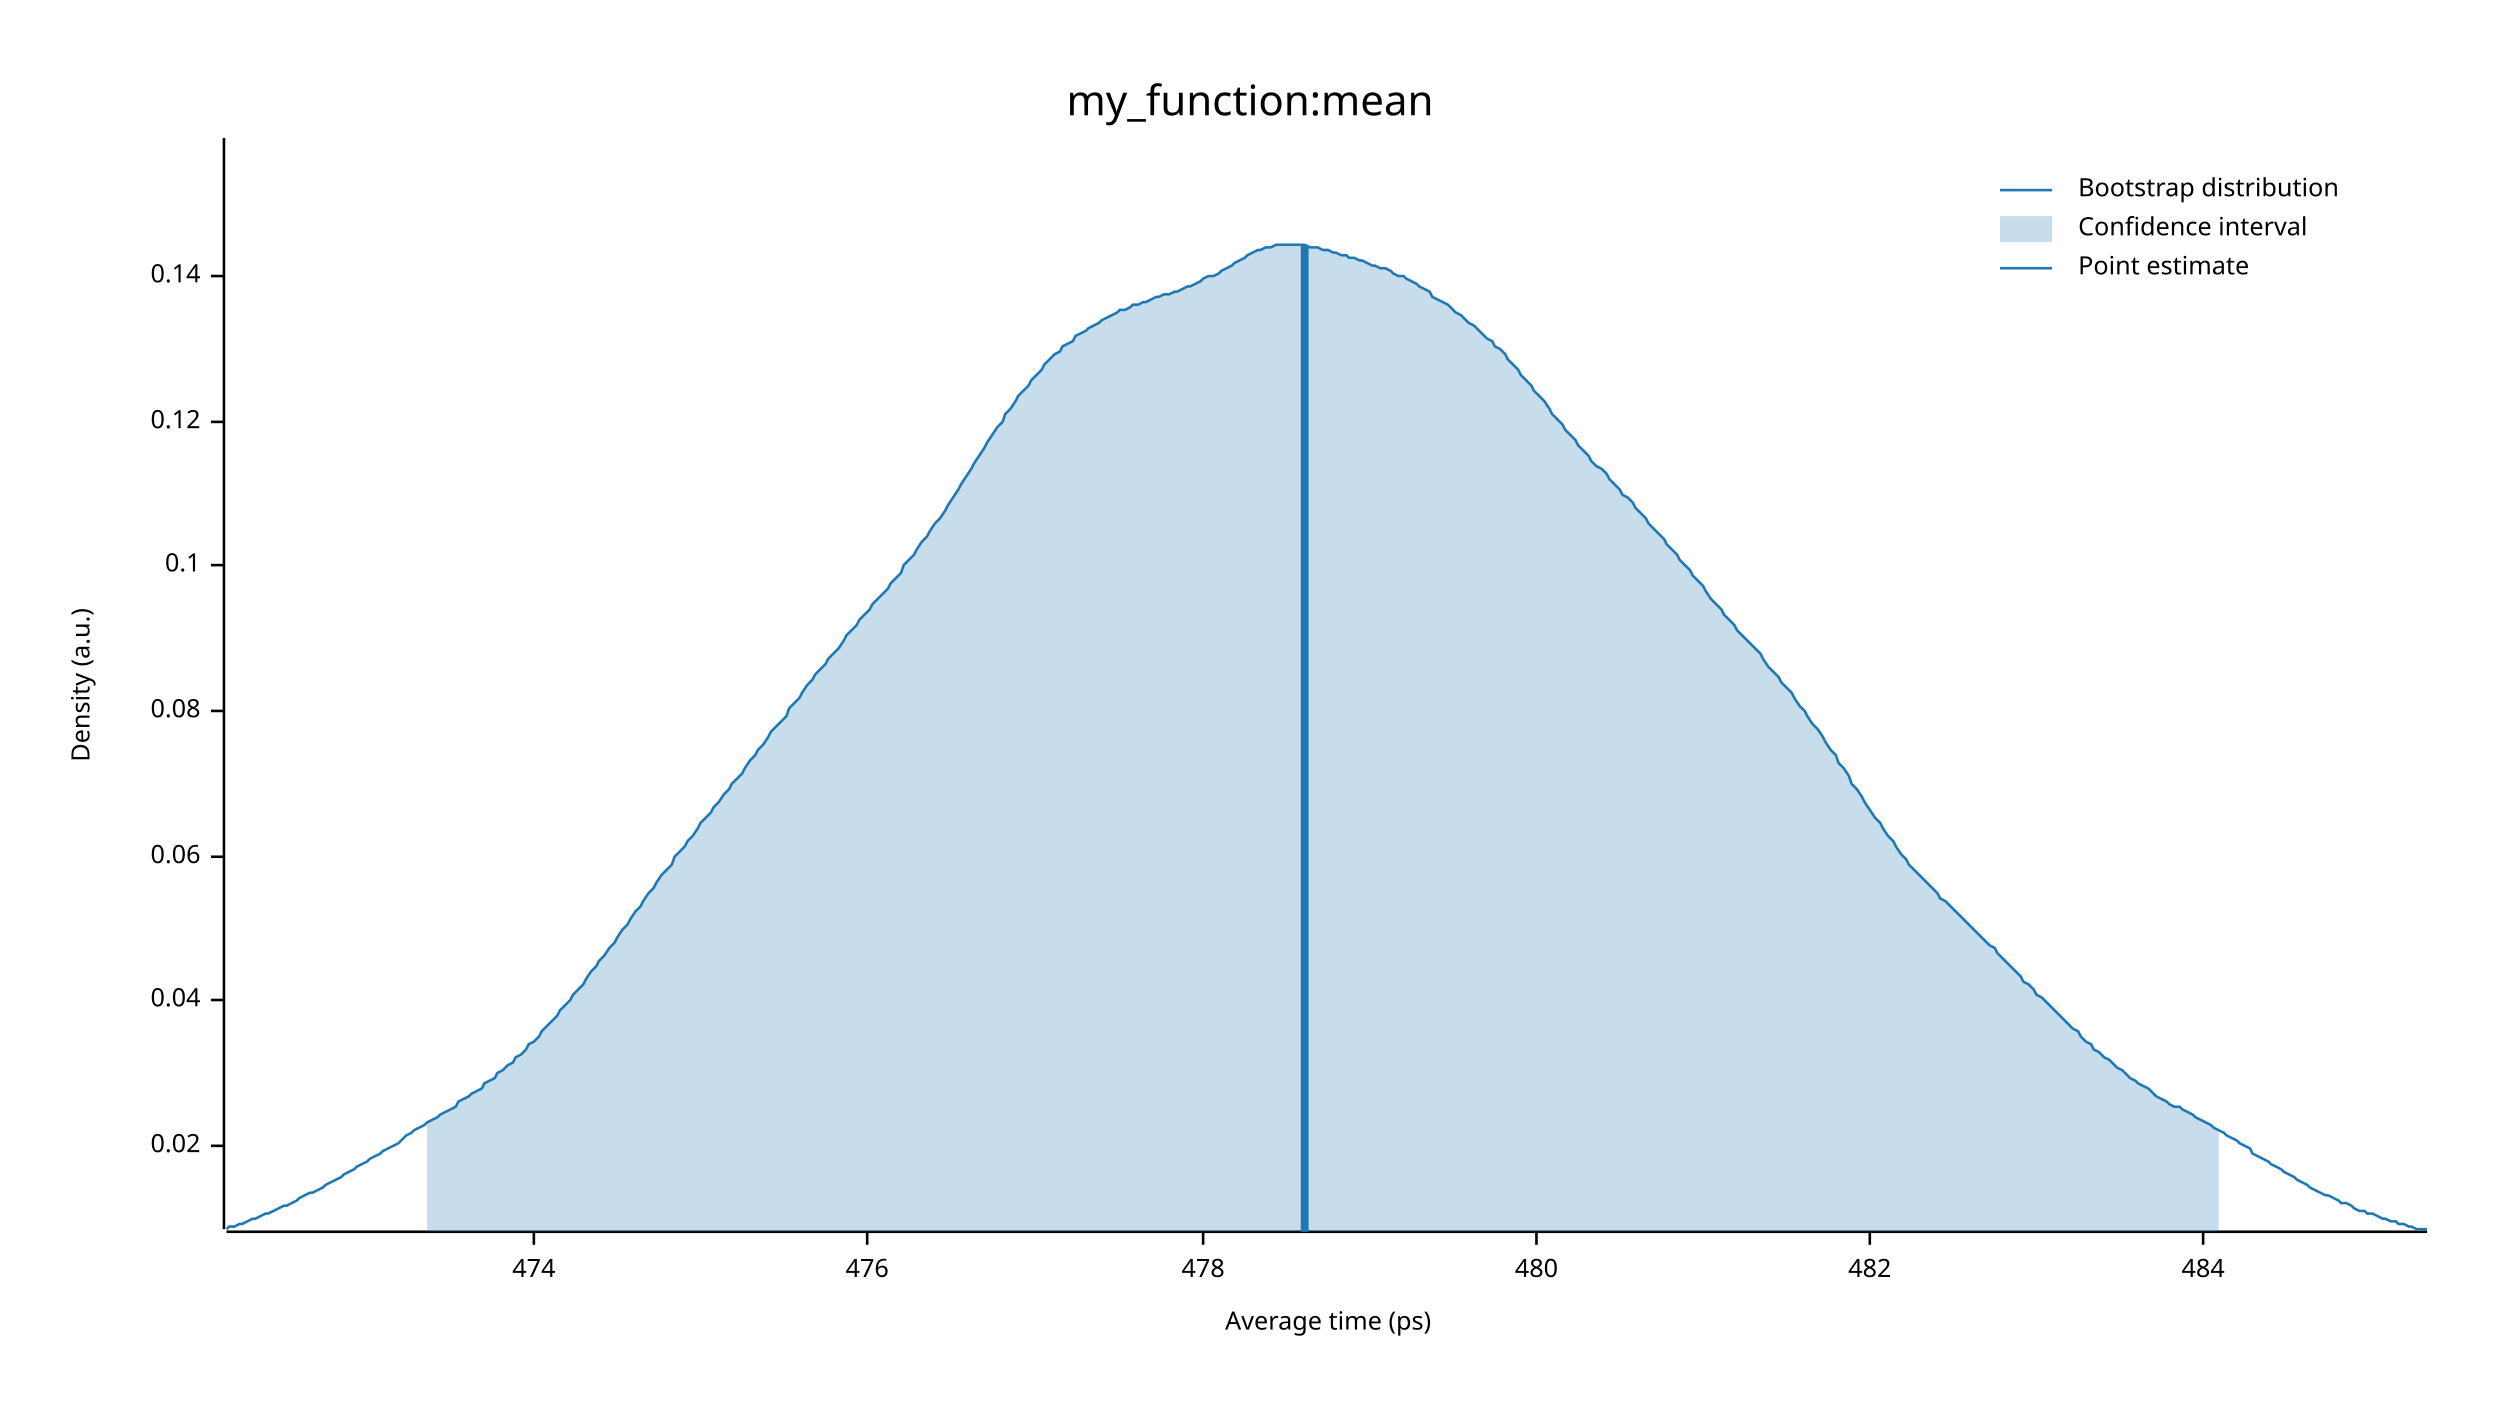
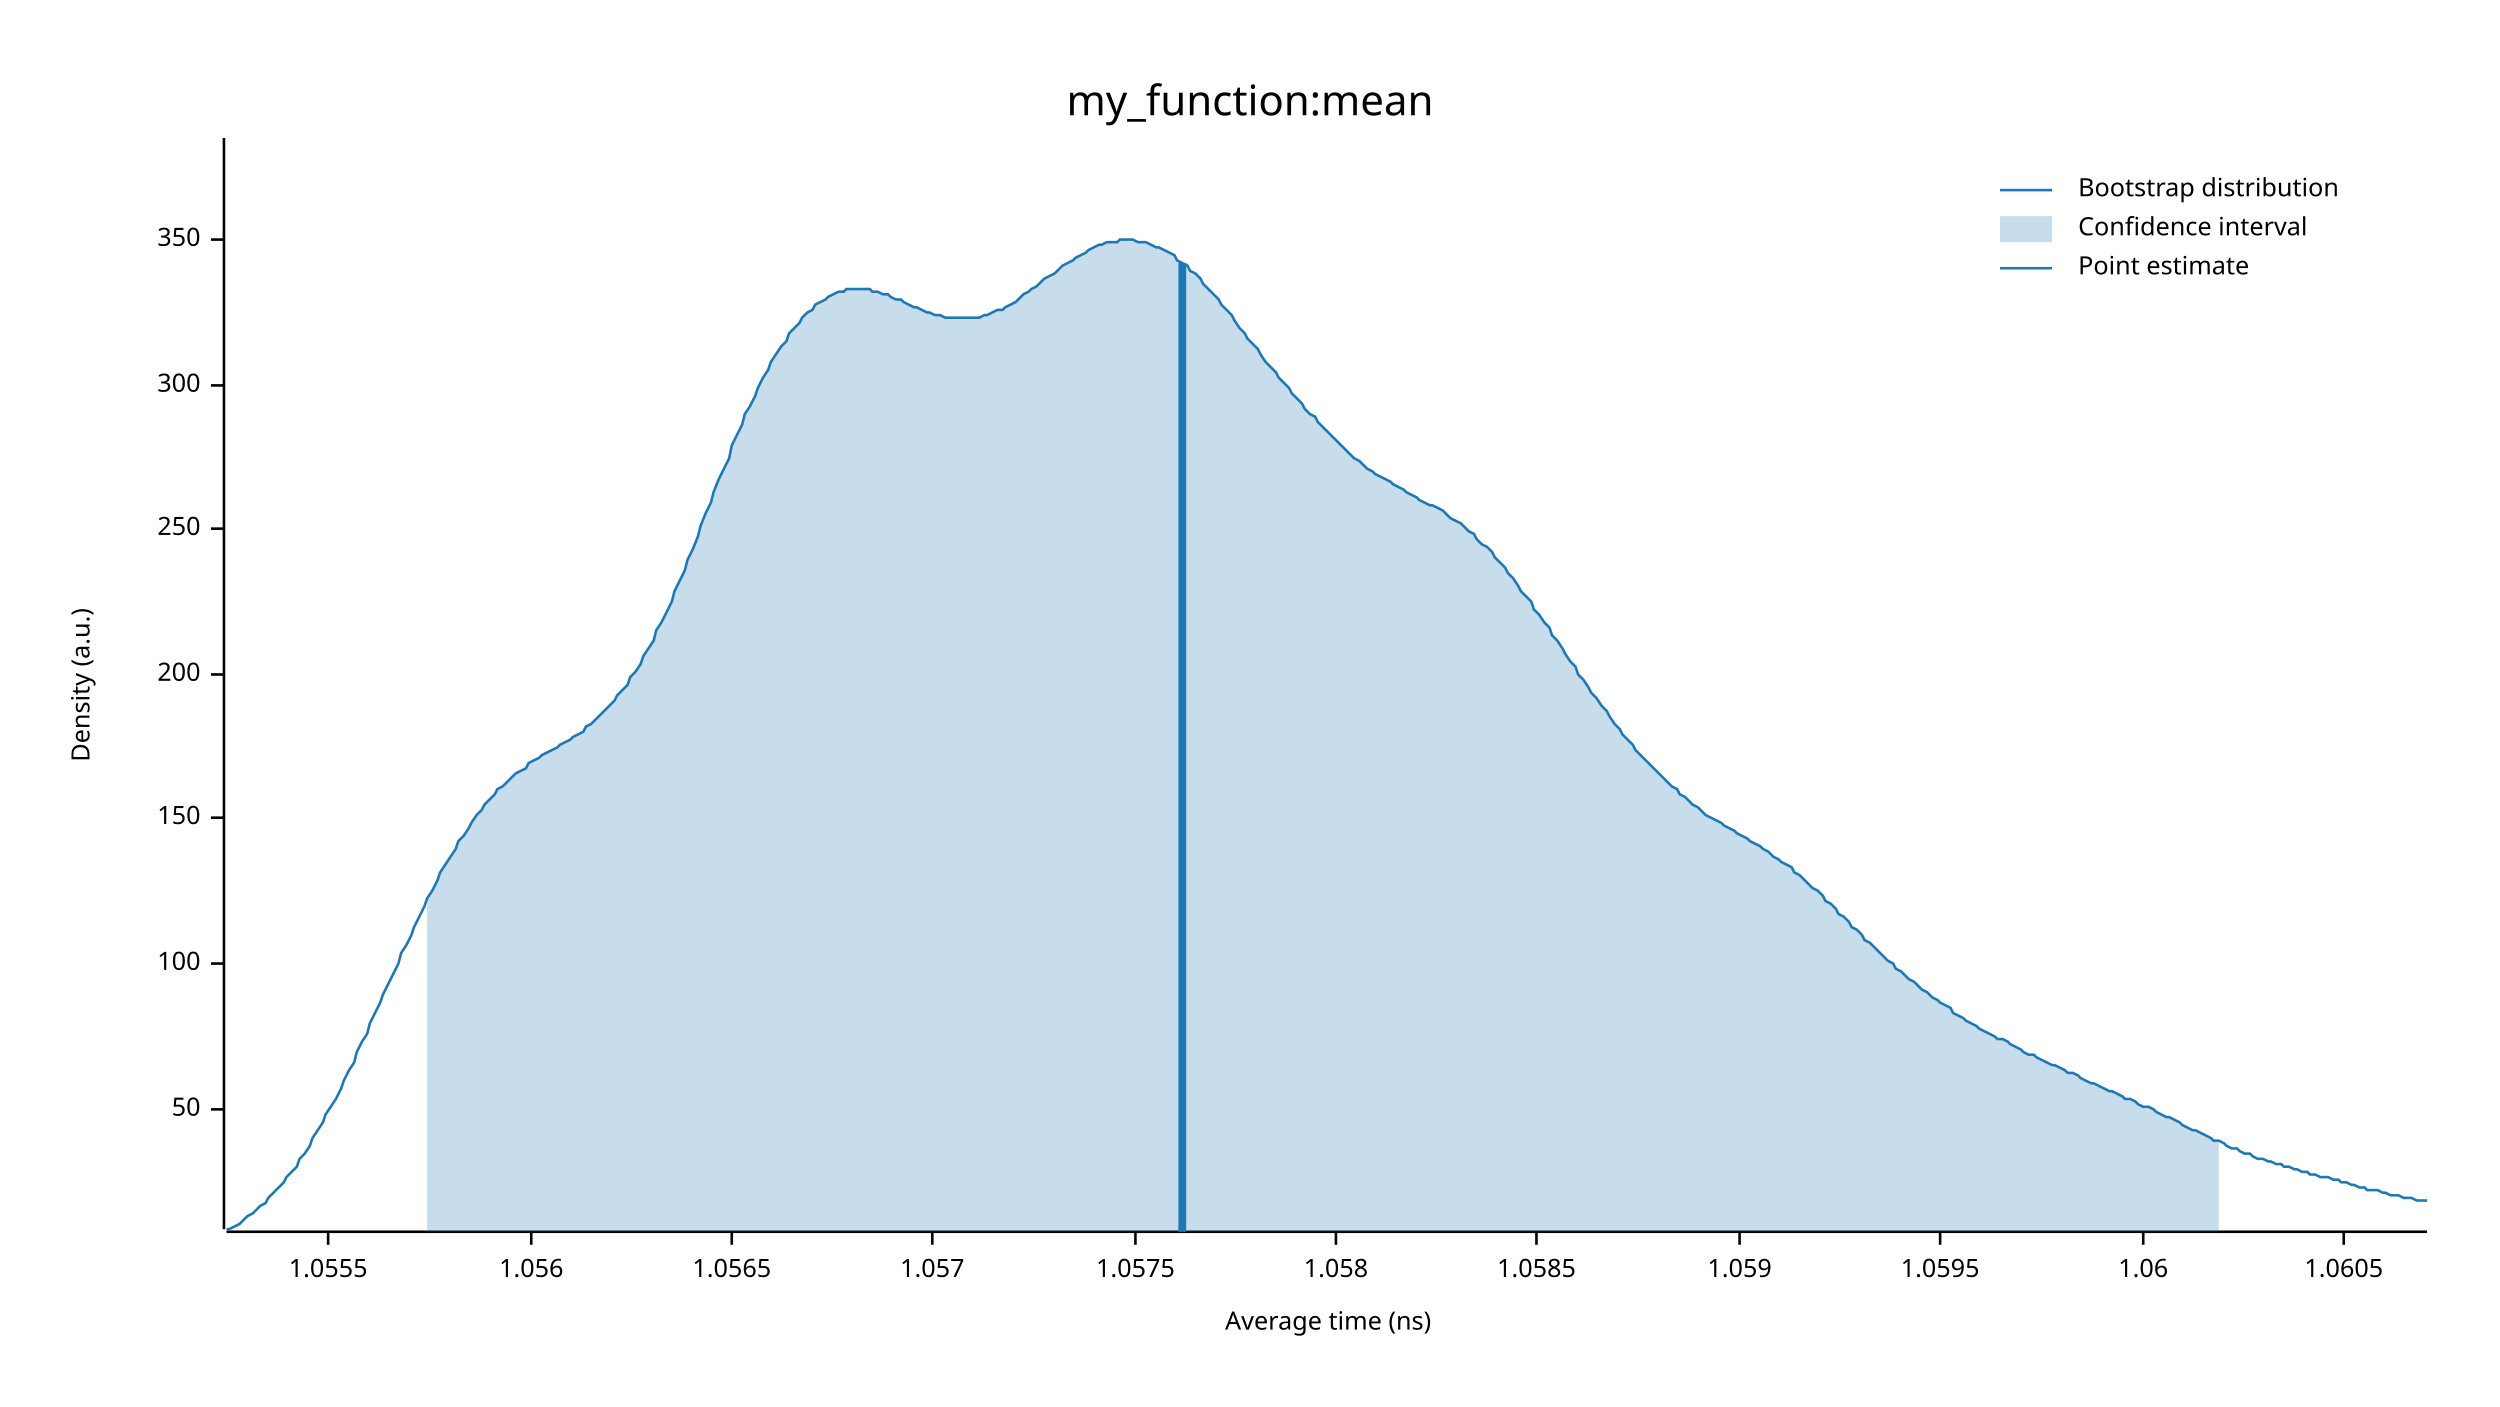
<svg xmlns="http://www.w3.org/2000/svg" width="960" height="540" viewBox="0 0 960 540">
  <text x="480" y="32" dy="0.76em" text-anchor="middle" font-family="sans-serif" font-size="16.129" opacity="1" fill="#000000">
my_function:mean
</text>
  <text x="27" y="263" dy="0.76em" text-anchor="middle" font-family="sans-serif" font-size="9.677" opacity="1" fill="#000000" transform="rotate(270, 27, 263)">
Density (a.u.)
</text>
  <text x="510" y="513" dy="-0.5ex" text-anchor="middle" font-family="sans-serif" font-size="9.677" opacity="1" fill="#000000">
- Average time (ps)
+ Average time (ns)
</text>
  <polyline fill="none" opacity="1" stroke="#000000" stroke-width="1" points="86,53 86,472 " />
-   <text x="77" y="440" dy="0.5ex" text-anchor="end" font-family="sans-serif" font-size="9.677" opacity="1" fill="#000000">
- 0.02
+   <text x="77" y="426" dy="0.5ex" text-anchor="end" font-family="sans-serif" font-size="9.677" opacity="1" fill="#000000">
+ 50
</text>
-   <polyline fill="none" opacity="1" stroke="#000000" stroke-width="1" points="81,440 86,440 " />
-   <text x="77" y="384" dy="0.5ex" text-anchor="end" font-family="sans-serif" font-size="9.677" opacity="1" fill="#000000">
- 0.04
+   <polyline fill="none" opacity="1" stroke="#000000" stroke-width="1" points="81,426 86,426 " />
+   <text x="77" y="370" dy="0.5ex" text-anchor="end" font-family="sans-serif" font-size="9.677" opacity="1" fill="#000000">
+ 100
</text>
-   <polyline fill="none" opacity="1" stroke="#000000" stroke-width="1" points="81,384 86,384 " />
-   <text x="77" y="329" dy="0.5ex" text-anchor="end" font-family="sans-serif" font-size="9.677" opacity="1" fill="#000000">
- 0.06
+   <polyline fill="none" opacity="1" stroke="#000000" stroke-width="1" points="81,370 86,370 " />
+   <text x="77" y="314" dy="0.5ex" text-anchor="end" font-family="sans-serif" font-size="9.677" opacity="1" fill="#000000">
+ 150
</text>
-   <polyline fill="none" opacity="1" stroke="#000000" stroke-width="1" points="81,329 86,329 " />
-   <text x="77" y="273" dy="0.5ex" text-anchor="end" font-family="sans-serif" font-size="9.677" opacity="1" fill="#000000">
- 0.08
+   <polyline fill="none" opacity="1" stroke="#000000" stroke-width="1" points="81,314 86,314 " />
+   <text x="77" y="259" dy="0.5ex" text-anchor="end" font-family="sans-serif" font-size="9.677" opacity="1" fill="#000000">
+ 200
</text>
-   <polyline fill="none" opacity="1" stroke="#000000" stroke-width="1" points="81,273 86,273 " />
-   <text x="77" y="217" dy="0.5ex" text-anchor="end" font-family="sans-serif" font-size="9.677" opacity="1" fill="#000000">
- 0.1
+   <polyline fill="none" opacity="1" stroke="#000000" stroke-width="1" points="81,259 86,259 " />
+   <text x="77" y="203" dy="0.5ex" text-anchor="end" font-family="sans-serif" font-size="9.677" opacity="1" fill="#000000">
+ 250
</text>
-   <polyline fill="none" opacity="1" stroke="#000000" stroke-width="1" points="81,217 86,217 " />
-   <text x="77" y="162" dy="0.5ex" text-anchor="end" font-family="sans-serif" font-size="9.677" opacity="1" fill="#000000">
- 0.12
+   <polyline fill="none" opacity="1" stroke="#000000" stroke-width="1" points="81,203 86,203 " />
+   <text x="77" y="148" dy="0.5ex" text-anchor="end" font-family="sans-serif" font-size="9.677" opacity="1" fill="#000000">
+ 300
</text>
-   <polyline fill="none" opacity="1" stroke="#000000" stroke-width="1" points="81,162 86,162 " />
-   <text x="77" y="106" dy="0.5ex" text-anchor="end" font-family="sans-serif" font-size="9.677" opacity="1" fill="#000000">
- 0.14
+   <polyline fill="none" opacity="1" stroke="#000000" stroke-width="1" points="81,148 86,148 " />
+   <text x="77" y="92" dy="0.5ex" text-anchor="end" font-family="sans-serif" font-size="9.677" opacity="1" fill="#000000">
+ 350
</text>
-   <polyline fill="none" opacity="1" stroke="#000000" stroke-width="1" points="81,106 86,106 " />
+   <polyline fill="none" opacity="1" stroke="#000000" stroke-width="1" points="81,92 86,92 " />
  <polyline fill="none" opacity="1" stroke="#000000" stroke-width="1" points="87,473 932,473 " />
-   <text x="205" y="483" dy="0.76em" text-anchor="middle" font-family="sans-serif" font-size="9.677" opacity="1" fill="#000000">
- 474
+   <text x="126" y="483" dy="0.76em" text-anchor="middle" font-family="sans-serif" font-size="9.677" opacity="1" fill="#000000">
+ 1.0555
</text>
-   <polyline fill="none" opacity="1" stroke="#000000" stroke-width="1" points="205,473 205,478 " />
-   <text x="333" y="483" dy="0.76em" text-anchor="middle" font-family="sans-serif" font-size="9.677" opacity="1" fill="#000000">
- 476
+   <polyline fill="none" opacity="1" stroke="#000000" stroke-width="1" points="126,473 126,478 " />
+   <text x="204" y="483" dy="0.76em" text-anchor="middle" font-family="sans-serif" font-size="9.677" opacity="1" fill="#000000">
+ 1.056
</text>
-   <polyline fill="none" opacity="1" stroke="#000000" stroke-width="1" points="333,473 333,478 " />
-   <text x="462" y="483" dy="0.76em" text-anchor="middle" font-family="sans-serif" font-size="9.677" opacity="1" fill="#000000">
- 478
+   <polyline fill="none" opacity="1" stroke="#000000" stroke-width="1" points="204,473 204,478 " />
+   <text x="281" y="483" dy="0.76em" text-anchor="middle" font-family="sans-serif" font-size="9.677" opacity="1" fill="#000000">
+ 1.0565
</text>
-   <polyline fill="none" opacity="1" stroke="#000000" stroke-width="1" points="462,473 462,478 " />
+   <polyline fill="none" opacity="1" stroke="#000000" stroke-width="1" points="281,473 281,478 " />
+   <text x="358" y="483" dy="0.76em" text-anchor="middle" font-family="sans-serif" font-size="9.677" opacity="1" fill="#000000">
+ 1.057
+ </text>
+   <polyline fill="none" opacity="1" stroke="#000000" stroke-width="1" points="358,473 358,478 " />
+   <text x="436" y="483" dy="0.76em" text-anchor="middle" font-family="sans-serif" font-size="9.677" opacity="1" fill="#000000">
+ 1.0575
+ </text>
+   <polyline fill="none" opacity="1" stroke="#000000" stroke-width="1" points="436,473 436,478 " />
+   <text x="513" y="483" dy="0.76em" text-anchor="middle" font-family="sans-serif" font-size="9.677" opacity="1" fill="#000000">
+ 1.058
+ </text>
+   <polyline fill="none" opacity="1" stroke="#000000" stroke-width="1" points="513,473 513,478 " />
  <text x="590" y="483" dy="0.76em" text-anchor="middle" font-family="sans-serif" font-size="9.677" opacity="1" fill="#000000">
- 480
+ 1.0585
</text>
  <polyline fill="none" opacity="1" stroke="#000000" stroke-width="1" points="590,473 590,478 " />
-   <text x="718" y="483" dy="0.76em" text-anchor="middle" font-family="sans-serif" font-size="9.677" opacity="1" fill="#000000">
- 482
+   <text x="668" y="483" dy="0.76em" text-anchor="middle" font-family="sans-serif" font-size="9.677" opacity="1" fill="#000000">
+ 1.059
</text>
-   <polyline fill="none" opacity="1" stroke="#000000" stroke-width="1" points="718,473 718,478 " />
-   <text x="846" y="483" dy="0.76em" text-anchor="middle" font-family="sans-serif" font-size="9.677" opacity="1" fill="#000000">
- 484
+   <polyline fill="none" opacity="1" stroke="#000000" stroke-width="1" points="668,473 668,478 " />
+   <text x="745" y="483" dy="0.76em" text-anchor="middle" font-family="sans-serif" font-size="9.677" opacity="1" fill="#000000">
+ 1.0595
</text>
-   <polyline fill="none" opacity="1" stroke="#000000" stroke-width="1" points="846,473 846,478 " />
-   <polyline fill="none" opacity="1" stroke="#1F78B4" stroke-width="1" points="87,472 88,471 90,471 92,470 93,470 95,469 97,468 98,468 100,467 102,466 103,466 105,465 107,464 109,463 110,463 112,462 114,461 115,460 117,459 119,458 120,458 122,457 124,456 125,455 127,454 129,453 131,452 132,451 134,450 136,449 137,448 139,447 141,446 142,445 144,444 146,443 147,442 149,441 151,440 153,439 154,438 156,436 158,435 159,434 161,433 163,432 164,431 166,430 168,429 169,428 171,427 173,426 175,425 176,423 178,422 180,421 181,420 183,419 185,418 186,416 188,415 190,414 191,412 193,411 195,409 197,408 198,406 200,405 202,403 203,401 205,400 207,398 208,396 210,394 212,392 214,390 215,388 217,386 219,384 220,382 222,380 224,378 225,376 227,373 229,371 230,369 232,367 234,364 236,362 237,360 239,357 241,355 242,353 244,350 246,348 247,346 249,343 251,341 252,339 254,336 256,334 258,332 259,329 261,327 263,325 264,323 266,321 268,318 269,316 271,314 273,312 274,310 276,308 278,305 280,303 281,301 283,299 285,297 286,295 288,292 290,290 291,288 293,286 295,283 296,281 298,279 300,277 302,275 303,272 305,270 307,268 308,266 310,263 312,261 313,259 315,257 317,255 318,253 320,251 322,249 324,246 325,244 327,242 329,240 330,238 332,236 334,234 335,232 337,230 339,228 341,226 342,224 344,222 346,220 347,217 349,215 351,213 352,211 354,208 356,206 357,204 359,201 361,199 363,196 364,194 366,191 368,188 369,186 371,183 373,180 374,178 376,175 378,172 379,170 381,167 383,164 385,162 386,159 388,157 390,154 391,152 393,150 395,148 396,146 398,144 400,142 401,140 403,138 405,136 407,135 408,133 410,132 412,131 413,129 415,128 417,127 418,126 420,125 422,124 423,123 425,122 427,121 429,120 430,119 432,119 434,118 435,117 437,117 439,116 440,116 442,115 444,114 445,114 447,113 449,113 451,112 452,112 454,111 456,110 457,110 459,109 461,108 462,107 464,106 466,106 468,105 469,104 471,103 473,102 474,101 476,100 478,99 479,98 481,97 483,96 484,96 486,95 488,95 490,94 491,94 493,94 495,94 496,94 498,94 500,94 501,94 503,95 505,95 506,95 508,96 510,96 512,97 513,97 515,98 517,98 518,99 520,99 522,100 523,100 525,101 527,102 528,102 530,103 532,103 534,104 535,105 537,106 539,106 540,107 542,108 544,109 545,110 547,111 549,112 550,114 552,115 554,116 556,117 557,118 559,120 561,121 562,122 564,124 566,125 567,126 569,128 571,130 573,131 574,133 576,134 578,136 579,138 581,140 583,142 584,144 586,146 588,148 589,150 591,152 593,154 595,157 596,159 598,161 600,163 601,165 603,167 605,169 606,171 608,173 610,175 611,177 613,179 615,180 617,182 618,184 620,186 622,188 623,190 625,191 627,193 628,195 630,197 632,199 633,201 635,203 637,205 639,207 640,209 642,211 644,213 645,215 647,217 649,219 650,221 652,223 654,225 655,227 657,230 659,232 661,234 662,236 664,238 666,240 667,242 669,244 671,246 672,247 674,249 676,251 677,253 679,256 681,258 683,260 684,262 686,264 688,266 689,268 691,271 693,273 694,275 696,278 698,280 700,283 701,285 703,288 705,290 706,293 708,295 710,298 711,301 713,303 715,306 716,308 718,311 720,314 722,316 723,318 725,321 727,323 728,325 730,328 732,330 733,332 735,334 737,336 738,337 740,339 742,341 744,343 745,345 747,346 749,348 750,349 752,351 754,353 755,354 757,356 759,358 760,359 762,361 764,363 766,364 767,366 769,368 771,370 772,371 774,373 776,375 777,377 779,378 781,380 782,382 784,383 786,385 788,387 789,388 791,390 793,392 794,393 796,395 798,396 799,398 801,400 803,401 804,403 806,404 808,406 810,407 811,408 813,410 815,411 816,412 818,414 820,415 821,416 823,417 825,418 827,420 828,421 830,422 832,423 833,424 835,425 837,425 838,426 840,427 842,428 843,429 845,430 847,431 849,432 850,433 852,434 854,435 855,436 857,437 859,438 860,439 862,440 864,441 865,443 867,444 869,445 871,446 872,447 874,448 876,449 877,450 879,451 881,452 882,453 884,454 886,455 887,456 889,457 891,458 893,459 894,459 896,460 898,461 899,462 901,462 903,463 904,464 906,465 908,465 909,466 911,466 913,467 915,468 916,468 918,469 920,469 921,470 923,470 925,471 926,471 928,472 930,472 932,472 " />
-   <polygon opacity="0.25" fill="#1F78B4" points="164,431 166,430 168,429 169,428 171,427 173,426 175,425 176,423 178,422 180,421 181,420 183,419 185,418 186,416 188,415 190,414 191,412 193,411 195,409 197,408 198,406 200,405 202,403 203,401 205,400 207,398 208,396 210,394 212,392 214,390 215,388 217,386 219,384 220,382 222,380 224,378 225,376 227,373 229,371 230,369 232,367 234,364 236,362 237,360 239,357 241,355 242,353 244,350 246,348 247,346 249,343 251,341 252,339 254,336 256,334 258,332 259,329 261,327 263,325 264,323 266,321 268,318 269,316 271,314 273,312 274,310 276,308 278,305 280,303 281,301 283,299 285,297 286,295 288,292 290,290 291,288 293,286 295,283 296,281 298,279 300,277 302,275 303,272 305,270 307,268 308,266 310,263 312,261 313,259 315,257 317,255 318,253 320,251 322,249 324,246 325,244 327,242 329,240 330,238 332,236 334,234 335,232 337,230 339,228 341,226 342,224 344,222 346,220 347,217 349,215 351,213 352,211 354,208 356,206 357,204 359,201 361,199 363,196 364,194 366,191 368,188 369,186 371,183 373,180 374,178 376,175 378,172 379,170 381,167 383,164 385,162 386,159 388,157 390,154 391,152 393,150 395,148 396,146 398,144 400,142 401,140 403,138 405,136 407,135 408,133 410,132 412,131 413,129 415,128 417,127 418,126 420,125 422,124 423,123 425,122 427,121 429,120 430,119 432,119 434,118 435,117 437,117 439,116 440,116 442,115 444,114 445,114 447,113 449,113 451,112 452,112 454,111 456,110 457,110 459,109 461,108 462,107 464,106 466,106 468,105 469,104 471,103 473,102 474,101 476,100 478,99 479,98 481,97 483,96 484,96 486,95 488,95 490,94 491,94 493,94 495,94 496,94 498,94 500,94 501,94 503,95 505,95 506,95 508,96 510,96 512,97 513,97 515,98 517,98 518,99 520,99 522,100 523,100 525,101 527,102 528,102 530,103 532,103 534,104 535,105 537,106 539,106 540,107 542,108 544,109 545,110 547,111 549,112 550,114 552,115 554,116 556,117 557,118 559,120 561,121 562,122 564,124 566,125 567,126 569,128 571,130 573,131 574,133 576,134 578,136 579,138 581,140 583,142 584,144 586,146 588,148 589,150 591,152 593,154 595,157 596,159 598,161 600,163 601,165 603,167 605,169 606,171 608,173 610,175 611,177 613,179 615,180 617,182 618,184 620,186 622,188 623,190 625,191 627,193 628,195 630,197 632,199 633,201 635,203 637,205 639,207 640,209 642,211 644,213 645,215 647,217 649,219 650,221 652,223 654,225 655,227 657,230 659,232 661,234 662,236 664,238 666,240 667,242 669,244 671,246 672,247 674,249 676,251 677,253 679,256 681,258 683,260 684,262 686,264 688,266 689,268 691,271 693,273 694,275 696,278 698,280 700,283 701,285 703,288 705,290 706,293 708,295 710,298 711,301 713,303 715,306 716,308 718,311 720,314 722,316 723,318 725,321 727,323 728,325 730,328 732,330 733,332 735,334 737,336 738,337 740,339 742,341 744,343 745,345 747,346 749,348 750,349 752,351 754,353 755,354 757,356 759,358 760,359 762,361 764,363 766,364 767,366 769,368 771,370 772,371 774,373 776,375 777,377 779,378 781,380 782,382 784,383 786,385 788,387 789,388 791,390 793,392 794,393 796,395 798,396 799,398 801,400 803,401 804,403 806,404 808,406 810,407 811,408 813,410 815,411 816,412 818,414 820,415 821,416 823,417 825,418 827,420 828,421 830,422 832,423 833,424 835,425 837,425 838,426 840,427 842,428 843,429 845,430 847,431 849,432 850,433 852,434 852,473 164,473 " />
-   <polyline fill="none" opacity="1" stroke="#1F78B4" stroke-width="3" points="501,473 501,94 " />
+   <polyline fill="none" opacity="1" stroke="#000000" stroke-width="1" points="745,473 745,478 " />
+   <text x="823" y="483" dy="0.76em" text-anchor="middle" font-family="sans-serif" font-size="9.677" opacity="1" fill="#000000">
+ 1.06
+ </text>
+   <polyline fill="none" opacity="1" stroke="#000000" stroke-width="1" points="823,473 823,478 " />
+   <text x="900" y="483" dy="0.76em" text-anchor="middle" font-family="sans-serif" font-size="9.677" opacity="1" fill="#000000">
+ 1.0605
+ </text>
+   <polyline fill="none" opacity="1" stroke="#000000" stroke-width="1" points="900,473 900,478 " />
+   <polyline fill="none" opacity="1" stroke="#1F78B4" stroke-width="1" points="87,472 88,472 90,471 92,470 93,469 95,467 97,466 98,465 100,463 102,462 103,460 105,458 107,456 109,454 110,452 112,450 114,448 115,445 117,443 119,440 120,437 122,434 124,431 125,428 127,425 129,422 131,418 132,415 134,411 136,408 137,404 139,400 141,397 142,393 144,389 146,385 147,382 149,378 151,374 153,370 154,366 156,363 158,359 159,356 161,352 163,348 164,345 166,342 168,338 169,335 171,332 173,329 175,326 176,323 178,321 180,318 181,316 183,313 185,311 186,309 188,307 190,305 191,303 193,302 195,300 197,298 198,297 200,296 202,295 203,293 205,292 207,291 208,290 210,289 212,288 214,287 215,286 217,285 219,284 220,283 222,282 224,281 225,279 227,278 229,276 230,275 232,273 234,271 236,269 237,267 239,265 241,263 242,260 244,258 246,255 247,252 249,249 251,246 252,242 254,239 256,235 258,231 259,227 261,223 263,219 264,215 266,211 268,206 269,202 271,197 273,193 274,189 276,184 278,180 280,176 281,171 283,167 285,163 286,159 288,156 290,152 291,149 293,145 295,142 296,139 298,136 300,133 302,131 303,128 305,126 307,124 308,122 310,120 312,119 313,117 315,116 317,115 318,114 320,113 322,112 324,112 325,111 327,111 329,111 330,111 332,111 334,111 335,112 337,112 339,113 341,113 342,114 344,115 346,115 347,116 349,117 351,118 352,118 354,119 356,120 357,120 359,121 361,121 363,122 364,122 366,122 368,122 369,122 371,122 373,122 374,122 376,122 378,121 379,121 381,120 383,119 385,119 386,118 388,117 390,116 391,115 393,113 395,112 396,111 398,110 400,108 401,107 403,106 405,105 407,103 408,102 410,101 412,100 413,99 415,98 417,97 418,96 420,95 422,94 423,94 425,93 427,93 429,93 430,92 432,92 434,92 435,92 437,93 439,93 440,93 442,94 444,95 445,95 447,96 449,97 451,98 452,100 454,101 456,102 457,104 459,105 461,107 462,109 464,111 466,113 468,115 469,117 471,119 473,121 474,123 476,126 478,128 479,130 481,132 483,134 484,136 486,139 488,141 490,143 491,145 493,147 495,149 496,151 498,153 500,155 501,157 503,159 505,160 506,162 508,164 510,166 512,168 513,169 515,171 517,173 518,174 520,176 522,177 523,178 525,180 527,181 528,182 530,183 532,184 534,185 535,186 537,187 539,188 540,189 542,190 544,191 545,192 547,193 549,194 550,194 552,195 554,196 556,198 557,199 559,200 561,201 562,202 564,204 566,205 567,207 569,209 571,210 573,212 574,214 576,216 578,218 579,220 581,222 583,225 584,227 586,229 588,231 589,234 591,236 593,239 595,241 596,244 598,246 600,249 601,251 603,254 605,256 606,259 608,261 610,264 611,266 613,268 615,271 617,273 618,275 620,278 622,280 623,282 625,284 627,286 628,288 630,290 632,292 633,293 635,295 637,297 639,299 640,300 642,302 644,303 645,305 647,306 649,308 650,309 652,310 654,312 655,313 657,314 659,315 661,316 662,317 664,318 666,319 667,320 669,321 671,322 672,323 674,324 676,325 677,326 679,327 681,329 683,330 684,331 686,332 688,333 689,335 691,336 693,338 694,339 696,341 698,342 700,344 701,346 703,347 705,349 706,351 708,352 710,354 711,356 713,357 715,359 716,361 718,362 720,364 722,366 723,367 725,369 727,370 728,372 730,373 732,375 733,376 735,377 737,379 738,380 740,381 742,383 744,384 745,385 747,386 749,387 750,389 752,390 754,391 755,392 757,393 759,394 760,395 762,396 764,397 766,398 767,399 769,399 771,400 772,401 774,402 776,403 777,404 779,405 781,405 782,406 784,407 786,408 788,409 789,409 791,410 793,411 794,412 796,412 798,413 799,414 801,415 803,416 804,416 806,417 808,418 810,419 811,419 813,420 815,421 816,422 818,422 820,423 821,424 823,425 825,425 827,426 828,427 830,428 832,429 833,429 835,430 837,431 838,432 840,433 842,434 843,434 845,435 847,436 849,437 850,438 852,438 854,439 855,440 857,441 859,441 860,442 862,443 864,443 865,444 867,445 869,445 871,446 872,446 874,447 876,447 877,448 879,448 881,449 882,449 884,450 886,450 887,451 889,451 891,452 893,452 894,452 896,453 898,453 899,454 901,454 903,455 904,455 906,456 908,456 909,457 911,457 913,457 915,458 916,458 918,459 920,459 921,459 923,460 925,460 926,460 928,461 930,461 932,461 " />
+   <polygon opacity="0.25" fill="#1F78B4" points="164,345 166,342 168,338 169,335 171,332 173,329 175,326 176,323 178,321 180,318 181,316 183,313 185,311 186,309 188,307 190,305 191,303 193,302 195,300 197,298 198,297 200,296 202,295 203,293 205,292 207,291 208,290 210,289 212,288 214,287 215,286 217,285 219,284 220,283 222,282 224,281 225,279 227,278 229,276 230,275 232,273 234,271 236,269 237,267 239,265 241,263 242,260 244,258 246,255 247,252 249,249 251,246 252,242 254,239 256,235 258,231 259,227 261,223 263,219 264,215 266,211 268,206 269,202 271,197 273,193 274,189 276,184 278,180 280,176 281,171 283,167 285,163 286,159 288,156 290,152 291,149 293,145 295,142 296,139 298,136 300,133 302,131 303,128 305,126 307,124 308,122 310,120 312,119 313,117 315,116 317,115 318,114 320,113 322,112 324,112 325,111 327,111 329,111 330,111 332,111 334,111 335,112 337,112 339,113 341,113 342,114 344,115 346,115 347,116 349,117 351,118 352,118 354,119 356,120 357,120 359,121 361,121 363,122 364,122 366,122 368,122 369,122 371,122 373,122 374,122 376,122 378,121 379,121 381,120 383,119 385,119 386,118 388,117 390,116 391,115 393,113 395,112 396,111 398,110 400,108 401,107 403,106 405,105 407,103 408,102 410,101 412,100 413,99 415,98 417,97 418,96 420,95 422,94 423,94 425,93 427,93 429,93 430,92 432,92 434,92 435,92 437,93 439,93 440,93 442,94 444,95 445,95 447,96 449,97 451,98 452,100 454,101 456,102 457,104 459,105 461,107 462,109 464,111 466,113 468,115 469,117 471,119 473,121 474,123 476,126 478,128 479,130 481,132 483,134 484,136 486,139 488,141 490,143 491,145 493,147 495,149 496,151 498,153 500,155 501,157 503,159 505,160 506,162 508,164 510,166 512,168 513,169 515,171 517,173 518,174 520,176 522,177 523,178 525,180 527,181 528,182 530,183 532,184 534,185 535,186 537,187 539,188 540,189 542,190 544,191 545,192 547,193 549,194 550,194 552,195 554,196 556,198 557,199 559,200 561,201 562,202 564,204 566,205 567,207 569,209 571,210 573,212 574,214 576,216 578,218 579,220 581,222 583,225 584,227 586,229 588,231 589,234 591,236 593,239 595,241 596,244 598,246 600,249 601,251 603,254 605,256 606,259 608,261 610,264 611,266 613,268 615,271 617,273 618,275 620,278 622,280 623,282 625,284 627,286 628,288 630,290 632,292 633,293 635,295 637,297 639,299 640,300 642,302 644,303 645,305 647,306 649,308 650,309 652,310 654,312 655,313 657,314 659,315 661,316 662,317 664,318 666,319 667,320 669,321 671,322 672,323 674,324 676,325 677,326 679,327 681,329 683,330 684,331 686,332 688,333 689,335 691,336 693,338 694,339 696,341 698,342 700,344 701,346 703,347 705,349 706,351 708,352 710,354 711,356 713,357 715,359 716,361 718,362 720,364 722,366 723,367 725,369 727,370 728,372 730,373 732,375 733,376 735,377 737,379 738,380 740,381 742,383 744,384 745,385 747,386 749,387 750,389 752,390 754,391 755,392 757,393 759,394 760,395 762,396 764,397 766,398 767,399 769,399 771,400 772,401 774,402 776,403 777,404 779,405 781,405 782,406 784,407 786,408 788,409 789,409 791,410 793,411 794,412 796,412 798,413 799,414 801,415 803,416 804,416 806,417 808,418 810,419 811,419 813,420 815,421 816,422 818,422 820,423 821,424 823,425 825,425 827,426 828,427 830,428 832,429 833,429 835,430 837,431 838,432 840,433 842,434 843,434 845,435 847,436 849,437 850,438 852,438 852,473 164,473 " />
+   <polyline fill="none" opacity="1" stroke="#1F78B4" stroke-width="3" points="454,473 454,101 " />
  <text x="798" y="68" dy="0.76em" text-anchor="start" font-family="sans-serif" font-size="9.677" opacity="1" fill="#000000">
Bootstrap distribution
</text>
  <text x="798" y="83" dy="0.76em" text-anchor="start" font-family="sans-serif" font-size="9.677" opacity="1" fill="#000000">
Confidence interval
</text>
  <text x="798" y="98" dy="0.76em" text-anchor="start" font-family="sans-serif" font-size="9.677" opacity="1" fill="#000000">
Point estimate
</text>
  <polyline fill="none" opacity="1" stroke="#1F78B4" stroke-width="1" points="768,73 788,73 " />
  <rect x="768" y="83" width="20" height="10" opacity="0.25" fill="#1F78B4" stroke="none" />
  <polyline fill="none" opacity="1" stroke="#1F78B4" stroke-width="1" points="768,103 788,103 " />
</svg>
